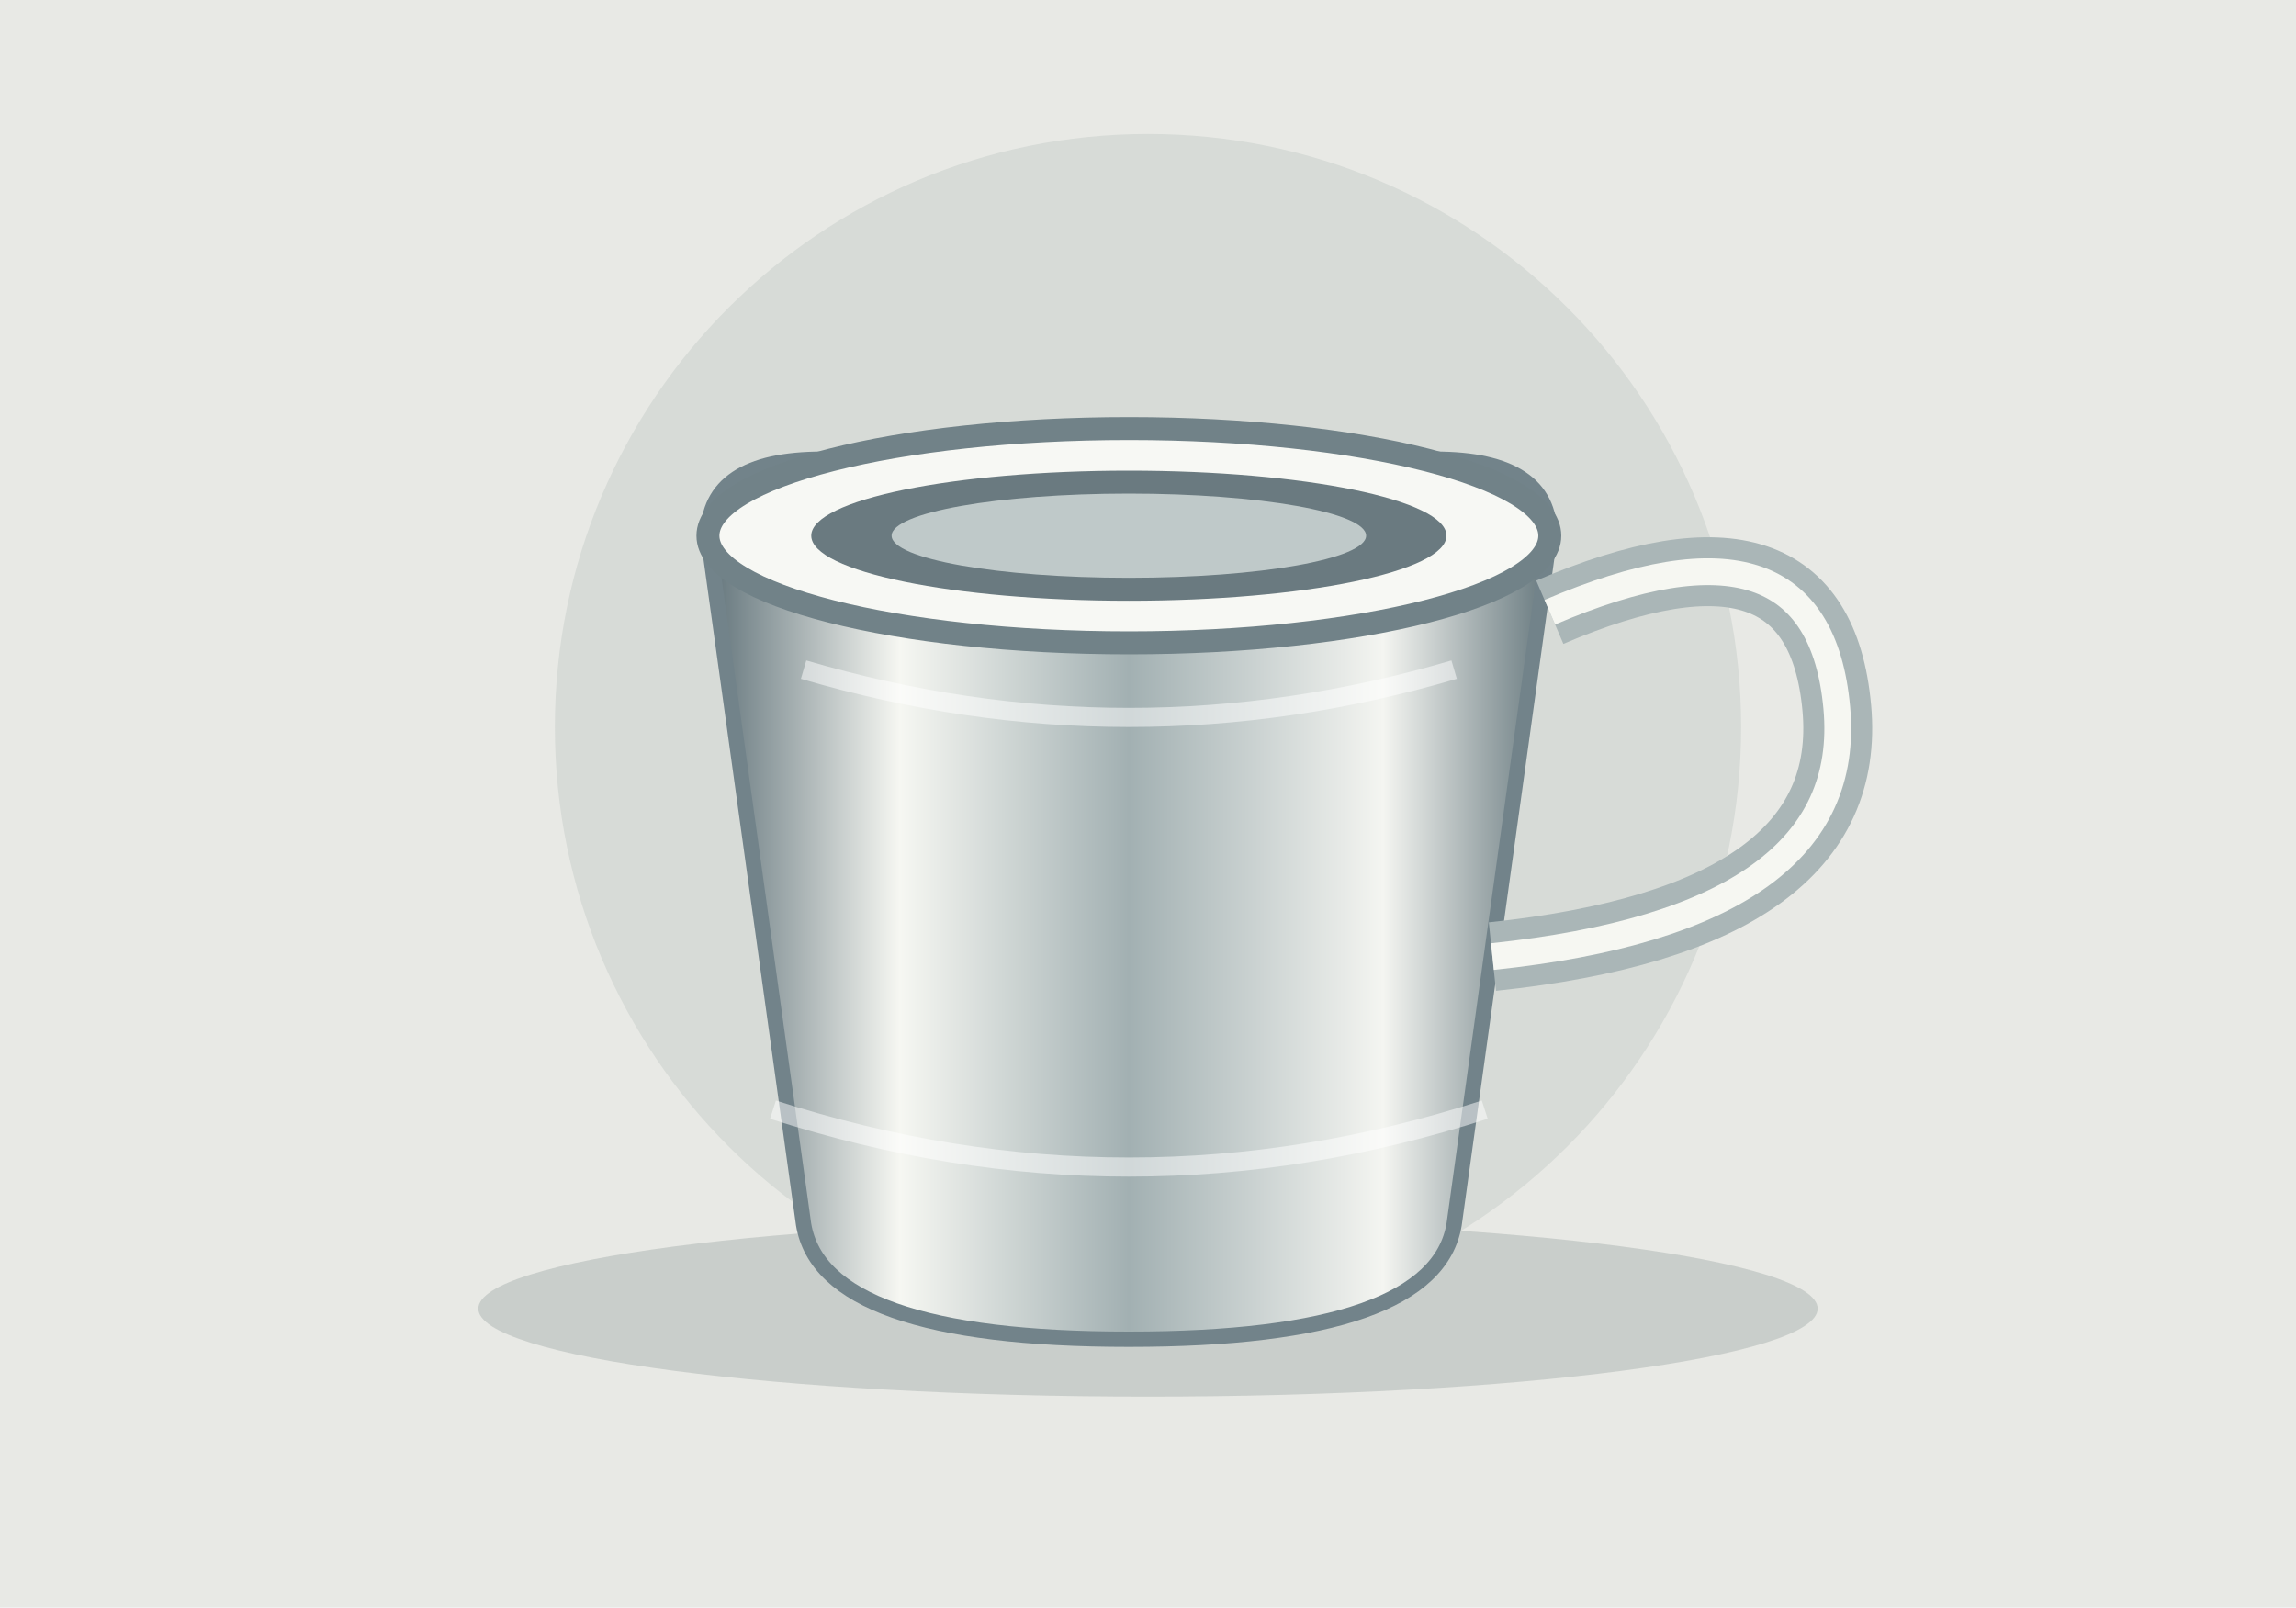
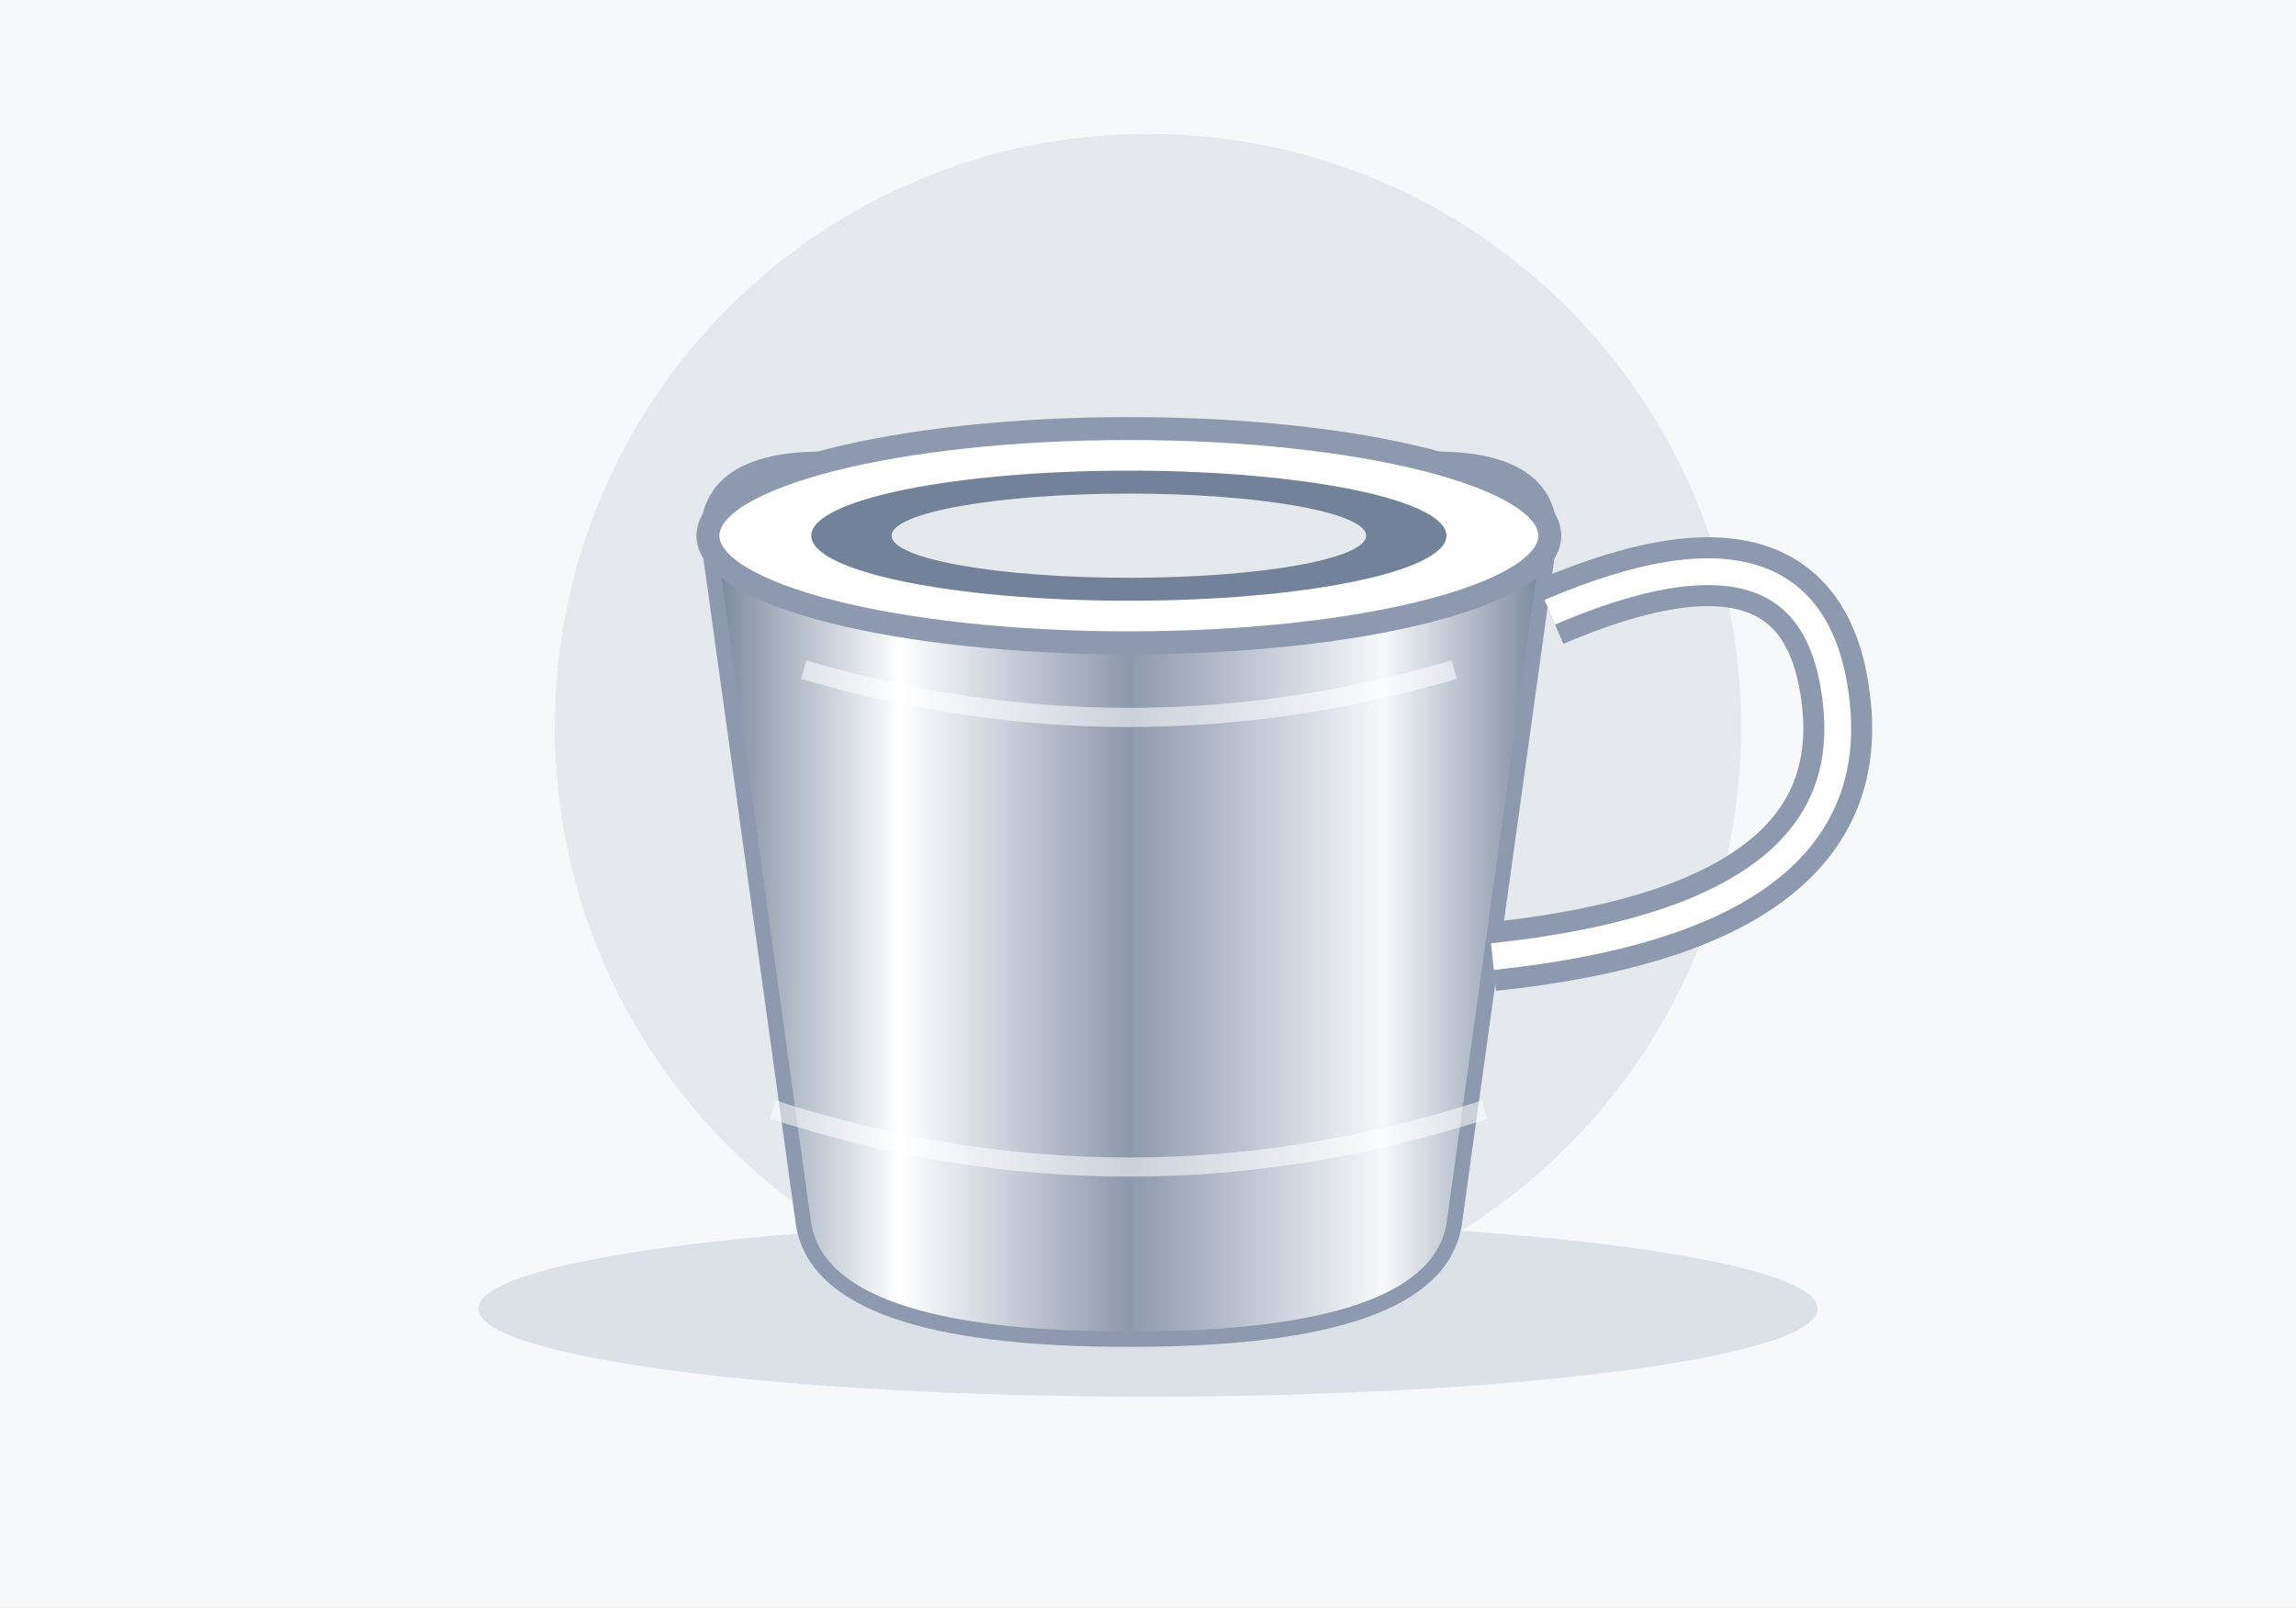
<svg xmlns="http://www.w3.org/2000/svg" viewBox="0 0 600 420">
  <defs>
    <linearGradient id="s" x1="0" y1="0" x2="1" y2="0">
-       <stop stop-color="#607279" />
-       <stop offset=".23" stop-color="#f6f7f2" />
-       <stop offset=".5" stop-color="#a2b0b2" />
-       <stop offset=".8" stop-color="#f4f5f1" />
-       <stop offset="1" stop-color="#64767c" />
+       <stop stop-color="#728299" />
+       <stop offset=".23" stop-color="#FFFFFF" />
+       <stop offset=".5" stop-color="#8D99AE" />
+       <stop offset=".8" stop-color="#F7F8FA" />
+       <stop offset="1" stop-color="#728299" />
    </linearGradient>
  </defs>
-   <rect width="600" height="420" fill="#e8e9e5" />
-   <circle cx="300" cy="190" r="155" fill="#d7dbd7" />
-   <ellipse cx="300" cy="342" rx="175" ry="23" fill="#9ca6a4" opacity=".4" />
+   <rect width="600" height="420" fill="#F7F8FA" />
+   <circle cx="300" cy="190" r="155" fill="#E5E8EC" />
+   <ellipse cx="300" cy="342" rx="175" ry="23" fill="#8D99AE" opacity=".25" />
  <g transform="translate(130 55)">
-     <path d="M55 85Q55 65 85 65H245Q275 65 275 85L250 265Q245 295 165 295T80 265Z" fill="url(#s)" stroke="#72838a" stroke-width="4" />
-     <ellipse cx="165" cy="85" rx="110" ry="28" fill="#f7f8f4" stroke="#718288" stroke-width="6" />
-     <ellipse cx="165" cy="85" rx="83" ry="17" fill="#6a7a80" />
-     <ellipse cx="165" cy="85" rx="62" ry="11" fill="#bfc9c9" />
-     <path d="M80 120Q165 145 250 120M72 235Q165 265 258 235" fill="none" stroke="#fff" stroke-width="5" opacity=".5" />
-     <path d="M275 105Q345 75 350 130Q355 185 260 195" fill="none" stroke="#aab6b7" stroke-width="18" />
-     <path d="M275 105Q345 75 350 130Q355 185 260 195" fill="none" stroke="#f6f7f2" stroke-width="7" />
+     <path d="M55 85Q55 65 85 65H245Q275 65 275 85L250 265Q245 295 165 295T80 265Z" fill="url(#s)" stroke="#8D99AE" stroke-width="4" />
+     <ellipse cx="165" cy="85" rx="110" ry="28" fill="#FFFFFF" stroke="#8D99AE" stroke-width="6" />
+     <ellipse cx="165" cy="85" rx="83" ry="17" fill="#728299" />
+     <ellipse cx="165" cy="85" rx="62" ry="11" fill="#E5E8EC" />
+     <path d="M80 120Q165 145 250 120M72 235Q165 265 258 235" fill="none" stroke="#fff" stroke-width="5" opacity=".55" />
+     <path d="M275 105Q345 75 350 130Q355 185 260 195" fill="none" stroke="#8D99AE" stroke-width="18" />
+     <path d="M275 105Q345 75 350 130Q355 185 260 195" fill="none" stroke="#FFFFFF" stroke-width="7" />
  </g>
</svg>
